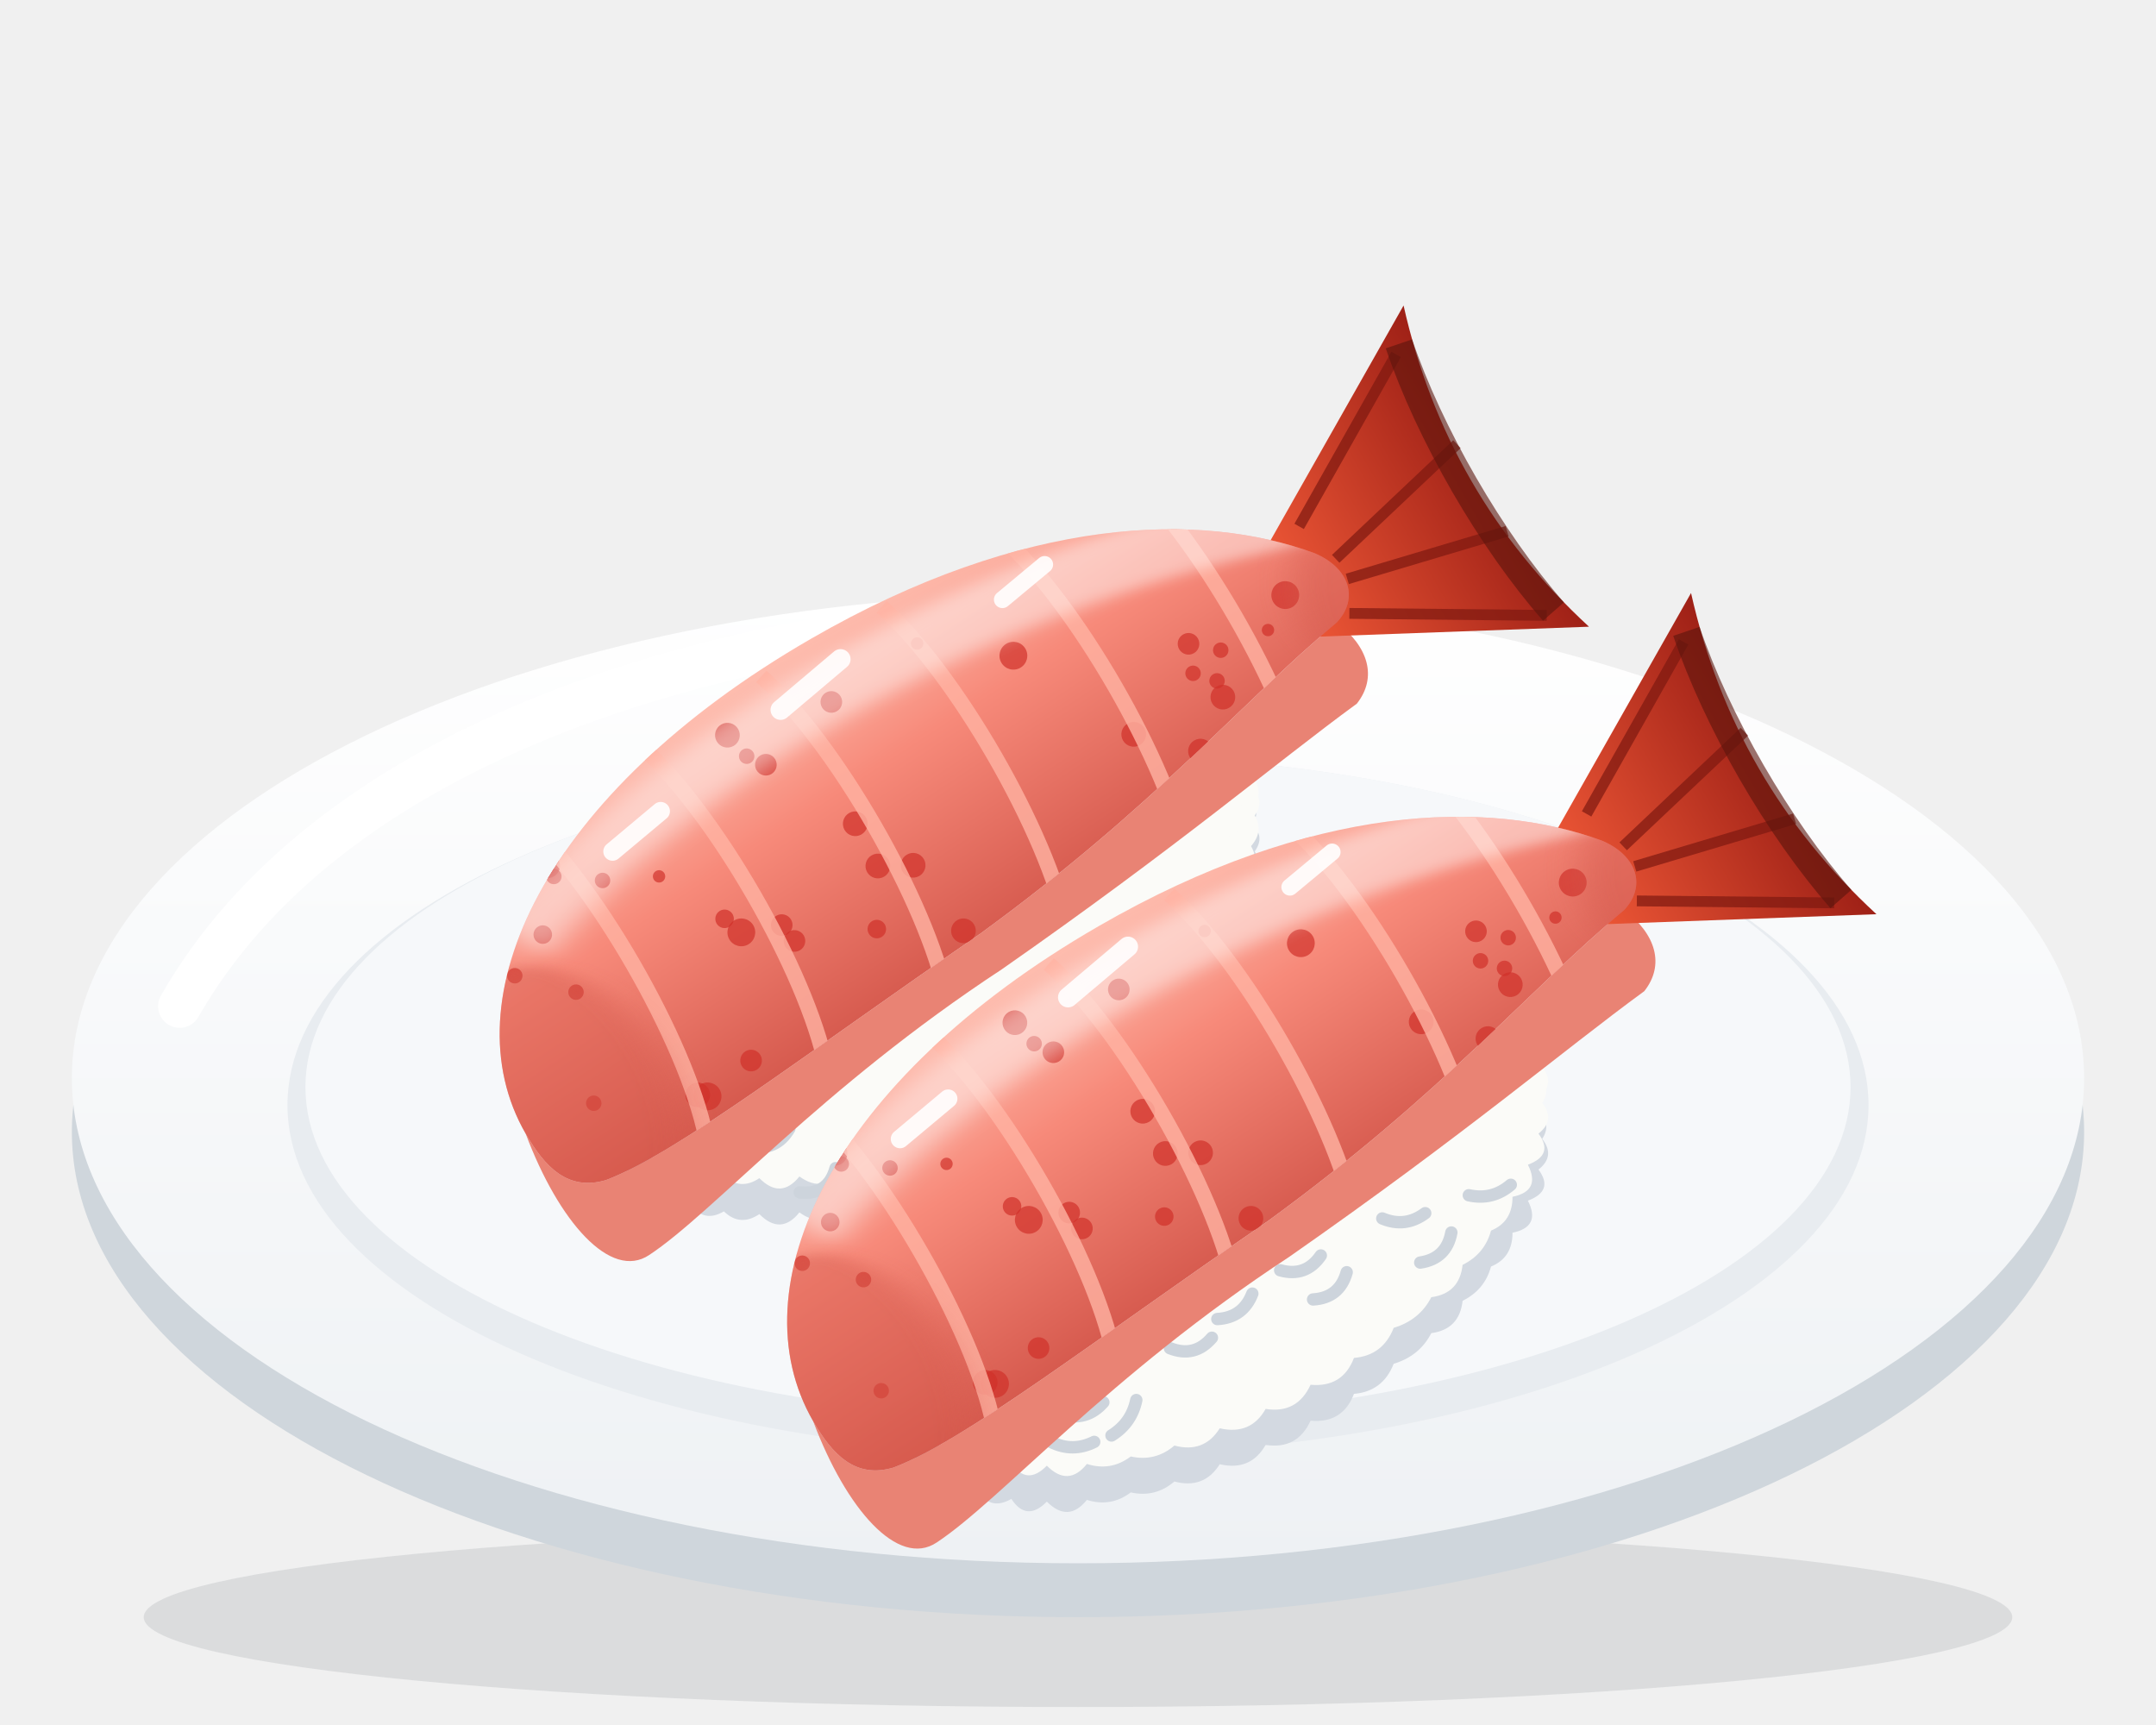
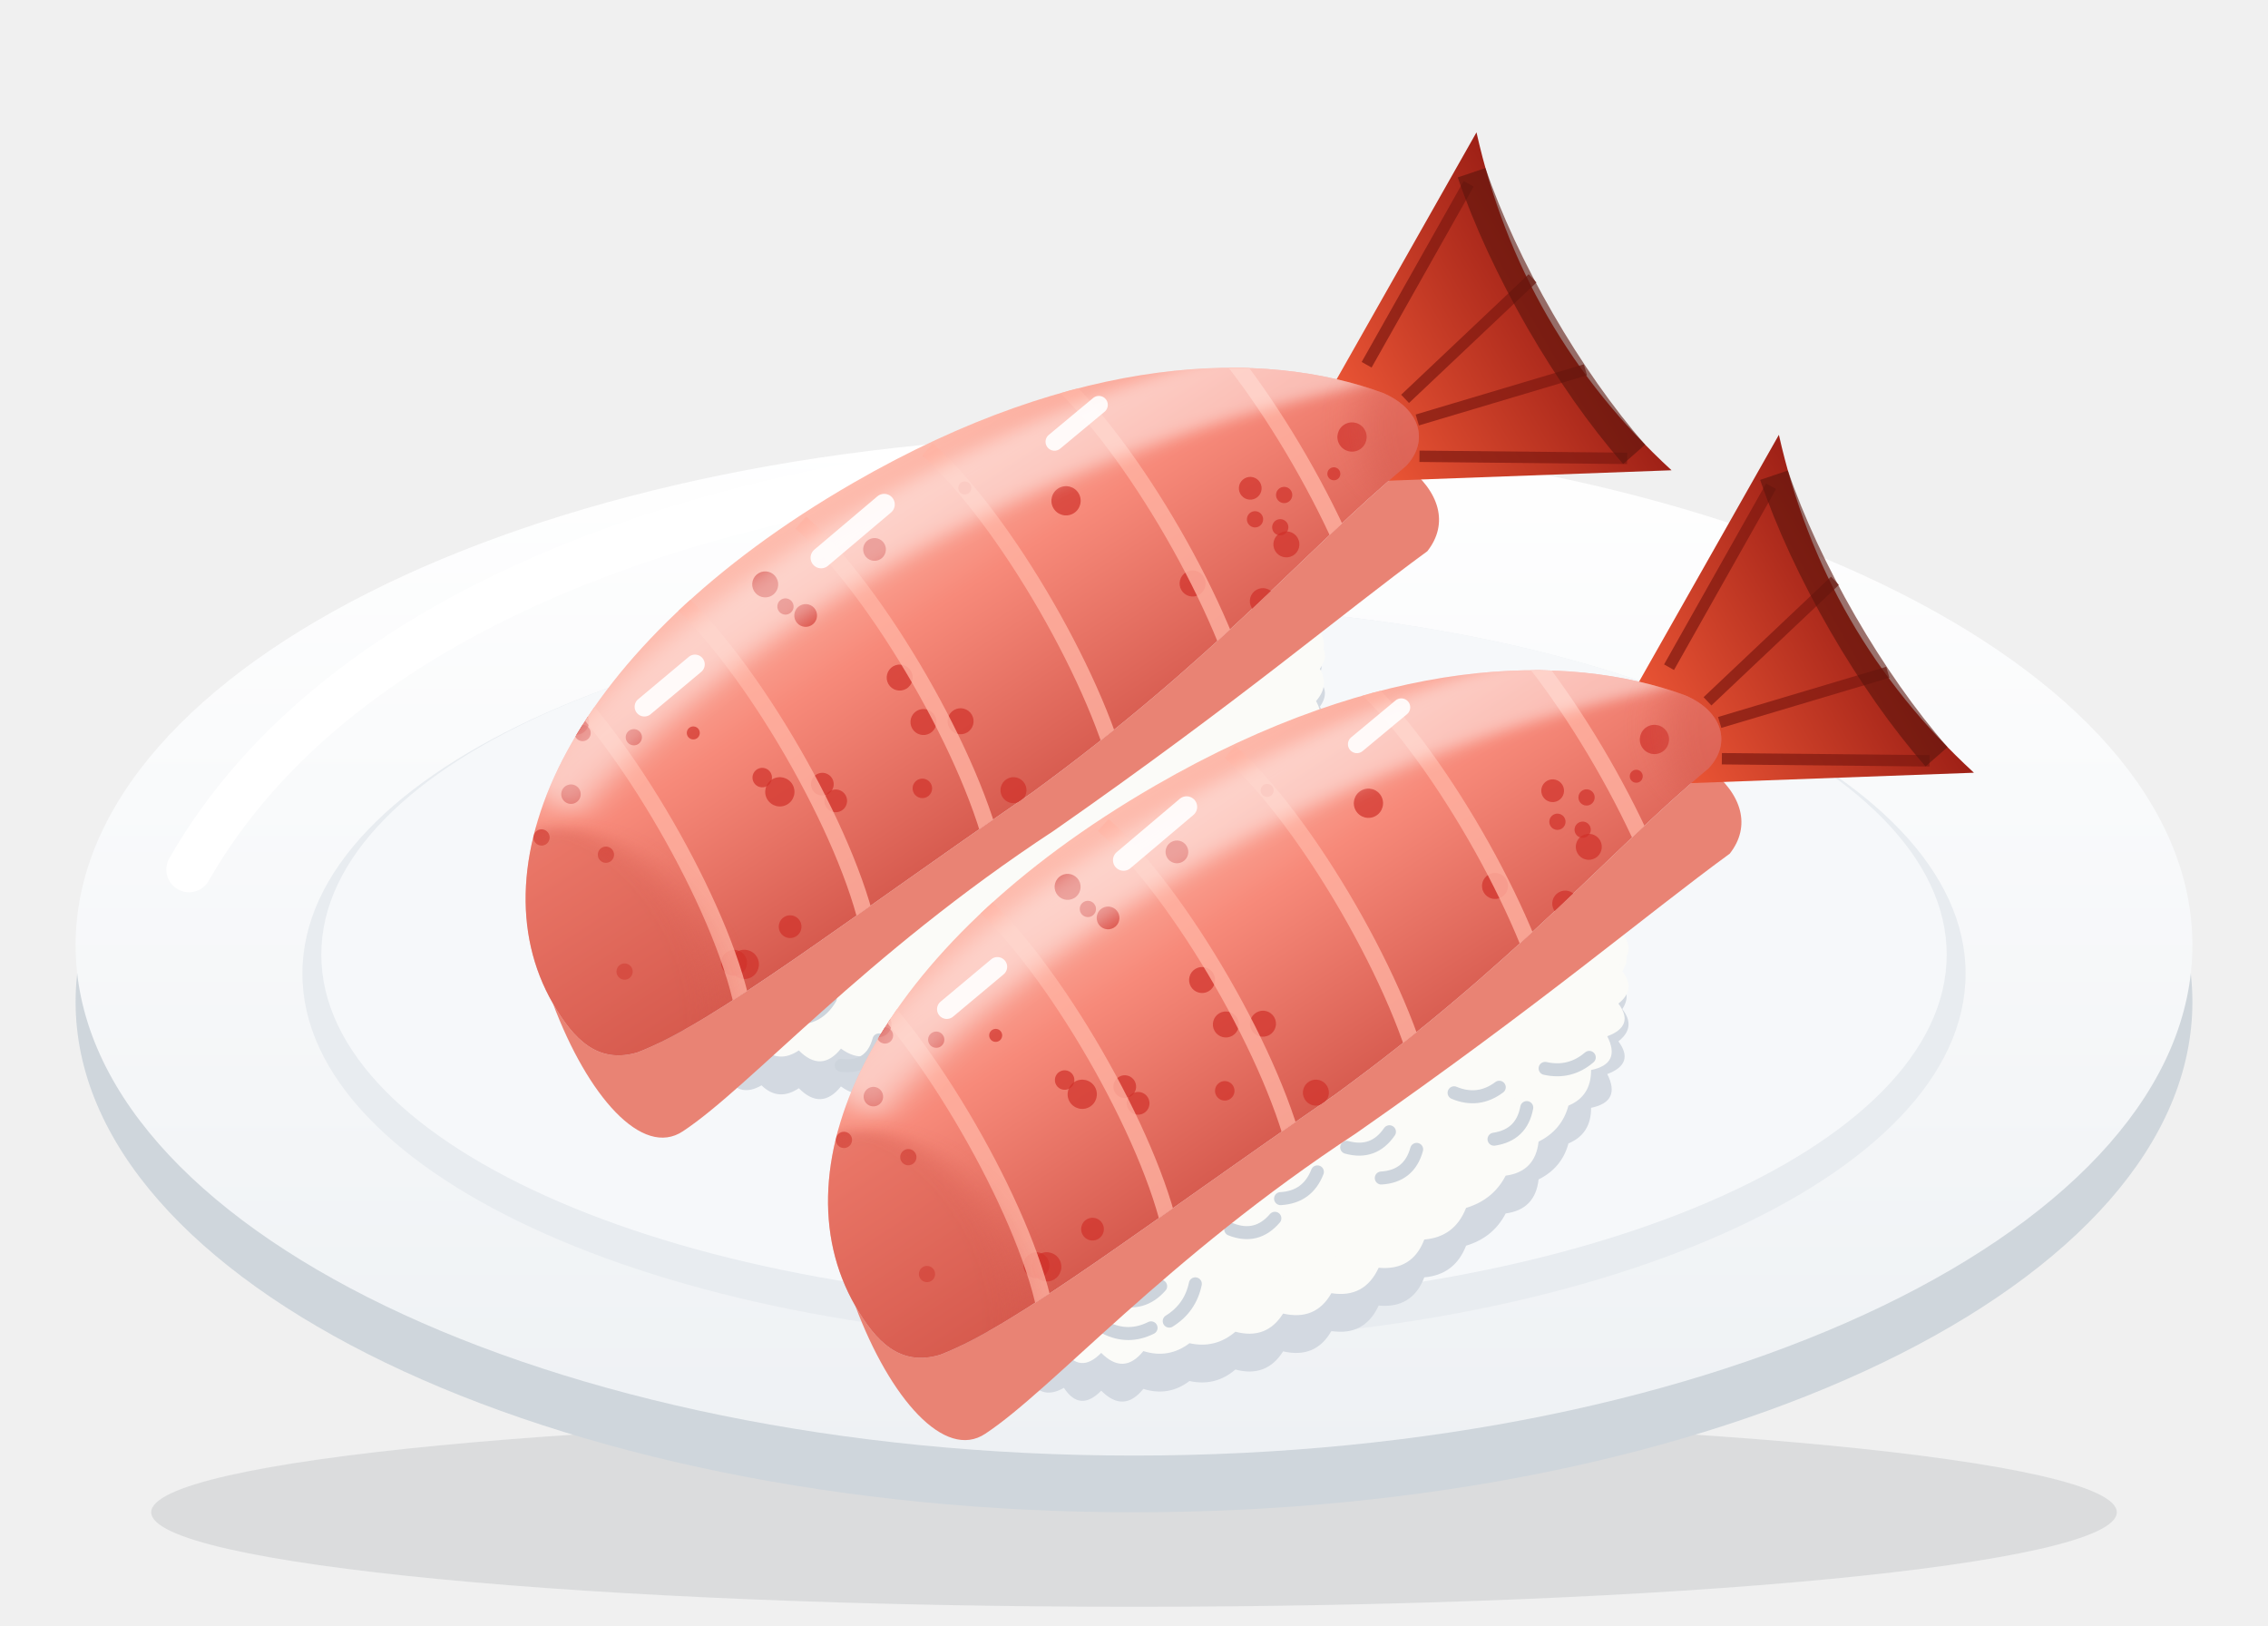
- <svg xmlns="http://www.w3.org/2000/svg" viewBox="0 0 120 96">
+ <svg xmlns="http://www.w3.org/2000/svg" viewBox="0 10 120 86">
  <defs>
    <filter id="soft" x="-20%" y="-50%" width="140%" height="200%">
      <feGaussianBlur stdDeviation="0.8" />
    </filter>
    <linearGradient id="plate" x1="0" y1="0" x2="0" y2="1">
      <stop offset="0" stop-color="#ffffff" />
      <stop offset="1" stop-color="#eef1f4" />
    </linearGradient>
    <linearGradient id="t" x1="0" y1="0" x2="0.15" y2="1">
      <stop offset="0" stop-color="#ffc6b8" />
      <stop offset="0.45" stop-color="#f78a7a" />
      <stop offset="1" stop-color="#d65a4e" />
    </linearGradient>
    <linearGradient id="shell" x1="0" y1="0" x2="1" y2="0">
      <stop offset="0" stop-color="#ff8a55" />
      <stop offset="1" stop-color="#e2402a" />
    </linearGradient>
    <linearGradient id="tail" x1="0" y1="0" x2="1" y2="0">
      <stop offset="0" stop-color="#f25a38" />
      <stop offset="1" stop-color="#9e2016" />
    </linearGradient>
  </defs>
  <ellipse cx="60" cy="90" rx="52" ry="5" fill="#1c2b36" opacity="0.10" />
  <ellipse cx="60" cy="63" rx="56" ry="27" fill="#cfd6dc" />
  <ellipse cx="60" cy="60" rx="56" ry="27" fill="url(#plate)" />
  <ellipse cx="60" cy="61.5" rx="44" ry="19.5" fill="#e8ecf0" />
  <ellipse cx="60" cy="60.5" rx="43" ry="18.5" fill="#f6f8fa" />
  <path d="M10 56 C18 42 38 35 60 34" fill="none" stroke="#fff" stroke-width="2.4" stroke-linecap="round" />
  <g transform="translate(52 54.5) rotate(-30) scale(0.86)">
    <path d="M23 0 Q24.1 1 22.8 1.6 Q23.2 2.7 22.1 3.2 Q22.1 4.4 20.9 4.8 Q20.9 6.3 19.3 6.2 Q19.1 7.9 17.4 7.5 Q16.6 8.8 15.1 8.7 Q14.3 10.5 12.4 9.7 Q11.2 10.6 9.6 10.5 Q8.2 11.5 6.5 11 Q5 12.4 3.3 11.4 Q1.7 12.5 0 11.5 Q-1.7 12.7 -3.3 11.4 Q-5 12.5 -6.5 11 Q-8.3 12 -9.6 10.5 Q-11.2 10.6 -12.4 9.7 Q-14.3 10.5 -15.1 8.7 Q-16.9 9.4 -17.4 7.5 Q-18.9 7.6 -19.3 6.2 Q-20.8 6.2 -20.9 4.8 Q-22.4 4.6 -22.1 3.2 Q-23.6 2.9 -22.8 1.6 Q-23.8 0.9 -23 0 Q-23.9 -1 -22.8 -1.6 Q-23.8 -3 -22.1 -3.2 Q-22.6 -4.8 -20.9 -4.8 Q-21 -6.4 -19.3 -6.2 Q-18.7 -7.3 -17.4 -7.5 Q-16.6 -8.8 -15.1 -8.7 Q-14.1 -10.1 -12.4 -9.7 Q-11.2 -10.9 -9.6 -10.5 Q-8.3 -11.9 -6.5 -11 Q-5 -12.3 -3.3 -11.4 Q-1.7 -12 -0 -11.5 Q1.7 -12.5 3.3 -11.4 Q5 -11.9 6.5 -11 Q8.2 -11.4 9.6 -10.5 Q11.2 -10.6 12.4 -9.7 Q14.1 -10 15.1 -8.7 Q16.6 -8.9 17.4 -7.5 Q19.1 -7.9 19.3 -6.2 Q21.1 -6.5 20.9 -4.8 Q22.1 -4.4 22.1 -3.2 Q23.1 -2.7 22.8 -1.6 Q24.3 -1 23 0 Z" fill="#d3d9e1" />
  </g>
  <g transform="translate(52 52.5) rotate(-30) scale(0.86)">
    <path d="M23 0 Q24.1 1 22.8 1.6 Q23.2 2.7 22.1 3.2 Q22.1 4.4 20.9 4.8 Q20.9 6.3 19.3 6.2 Q19.1 7.9 17.4 7.5 Q16.6 8.8 15.1 8.7 Q14.3 10.5 12.4 9.7 Q11.2 10.6 9.6 10.5 Q8.2 11.5 6.5 11 Q5 12.4 3.3 11.4 Q1.7 12.5 0 11.5 Q-1.7 12.7 -3.3 11.4 Q-5 12.5 -6.5 11 Q-8.3 12 -9.6 10.5 Q-11.2 10.6 -12.4 9.7 Q-14.3 10.5 -15.1 8.7 Q-16.9 9.4 -17.4 7.5 Q-18.9 7.6 -19.3 6.2 Q-20.8 6.2 -20.9 4.8 Q-22.4 4.6 -22.1 3.2 Q-23.6 2.9 -22.8 1.6 Q-23.8 0.9 -23 0 Q-23.9 -1 -22.8 -1.6 Q-23.8 -3 -22.1 -3.2 Q-22.6 -4.8 -20.9 -4.8 Q-21 -6.4 -19.3 -6.2 Q-18.7 -7.3 -17.4 -7.5 Q-16.6 -8.8 -15.1 -8.7 Q-14.1 -10.1 -12.4 -9.7 Q-11.2 -10.9 -9.6 -10.5 Q-8.3 -11.9 -6.5 -11 Q-5 -12.3 -3.3 -11.4 Q-1.7 -12 -0 -11.5 Q1.7 -12.5 3.3 -11.4 Q5 -11.9 6.5 -11 Q8.2 -11.4 9.6 -10.5 Q11.2 -10.6 12.4 -9.7 Q14.1 -10 15.1 -8.7 Q16.6 -8.9 17.4 -7.5 Q19.1 -7.9 19.3 -6.2 Q21.1 -6.5 20.9 -4.8 Q22.1 -4.4 22.1 -3.2 Q23.1 -2.7 22.8 -1.6 Q24.3 -1 23 0 Z" fill="#fbfbf8" />
  </g>
  <g transform="translate(52 50.5) rotate(-30) scale(0.86)">
    <path d="M23 0 Q24.1 1 22.8 1.6 Q23.2 2.7 22.1 3.2 Q22.1 4.4 20.9 4.8 Q20.9 6.3 19.3 6.2 Q19.1 7.9 17.4 7.5 Q16.6 8.8 15.1 8.7 Q14.3 10.5 12.4 9.7 Q11.2 10.6 9.6 10.5 Q8.2 11.5 6.5 11 Q5 12.4 3.3 11.4 Q1.7 12.5 0 11.5 Q-1.7 12.7 -3.3 11.4 Q-5 12.5 -6.5 11 Q-8.3 12 -9.6 10.5 Q-11.2 10.6 -12.4 9.7 Q-14.3 10.5 -15.1 8.7 Q-16.9 9.4 -17.4 7.5 Q-18.9 7.6 -19.3 6.2 Q-20.8 6.2 -20.9 4.8 Q-22.4 4.6 -22.1 3.2 Q-23.6 2.9 -22.8 1.6 Q-23.8 0.9 -23 0 Q-23.9 -1 -22.8 -1.6 Q-23.8 -3 -22.1 -3.2 Q-22.6 -4.8 -20.9 -4.8 Q-21 -6.4 -19.3 -6.2 Q-18.7 -7.3 -17.4 -7.5 Q-16.6 -8.8 -15.1 -8.7 Q-14.1 -10.1 -12.4 -9.7 Q-11.2 -10.9 -9.6 -10.5 Q-8.3 -11.9 -6.5 -11 Q-5 -12.3 -3.3 -11.4 Q-1.7 -12 -0 -11.5 Q1.7 -12.5 3.3 -11.4 Q5 -11.9 6.5 -11 Q8.2 -11.4 9.6 -10.5 Q11.2 -10.6 12.4 -9.7 Q14.1 -10 15.1 -8.7 Q16.6 -8.9 17.4 -7.5 Q19.1 -7.9 19.3 -6.2 Q21.1 -6.5 20.9 -4.8 Q22.1 -4.4 22.1 -3.2 Q23.1 -2.7 22.8 -1.6 Q24.3 -1 23 0 Z" fill="#fbfbf8" />
  </g>
  <g transform="translate(52 48.5) rotate(-30) scale(0.86)">
    <path d="M23 0 Q24.1 1 22.8 1.6 Q23.2 2.7 22.1 3.2 Q22.1 4.4 20.9 4.8 Q20.9 6.3 19.3 6.2 Q19.1 7.9 17.4 7.5 Q16.6 8.8 15.1 8.7 Q14.3 10.5 12.4 9.7 Q11.2 10.6 9.6 10.5 Q8.2 11.5 6.5 11 Q5 12.4 3.3 11.4 Q1.7 12.5 0 11.5 Q-1.7 12.7 -3.3 11.4 Q-5 12.5 -6.5 11 Q-8.3 12 -9.6 10.5 Q-11.2 10.6 -12.4 9.7 Q-14.3 10.5 -15.1 8.7 Q-16.9 9.4 -17.4 7.5 Q-18.9 7.6 -19.3 6.2 Q-20.8 6.2 -20.9 4.8 Q-22.4 4.6 -22.1 3.2 Q-23.6 2.9 -22.8 1.6 Q-23.8 0.9 -23 0 Q-23.9 -1 -22.8 -1.6 Q-23.8 -3 -22.1 -3.2 Q-22.6 -4.8 -20.9 -4.8 Q-21 -6.4 -19.3 -6.2 Q-18.7 -7.3 -17.4 -7.5 Q-16.6 -8.8 -15.1 -8.7 Q-14.1 -10.1 -12.4 -9.7 Q-11.2 -10.9 -9.6 -10.5 Q-8.3 -11.9 -6.5 -11 Q-5 -12.3 -3.3 -11.4 Q-1.7 -12 -0 -11.5 Q1.7 -12.5 3.3 -11.4 Q5 -11.9 6.5 -11 Q8.2 -11.4 9.6 -10.5 Q11.2 -10.6 12.4 -9.7 Q14.1 -10 15.1 -8.7 Q16.6 -8.9 17.4 -7.5 Q19.1 -7.9 19.3 -6.2 Q21.1 -6.5 20.9 -4.8 Q22.1 -4.4 22.1 -3.2 Q23.1 -2.7 22.8 -1.6 Q24.3 -1 23 0 Z" fill="#fbfbf8" />
  </g>
  <g transform="translate(52 52.5) rotate(-30) scale(0.86)">
    <path d="M5.6 5.7 q1.4 0.8 2.8 0" transform="rotate(9 5.6 5.7)" fill="none" stroke="#cdd4dc" stroke-width="0.8" stroke-linecap="round" />
    <path d="M13.6 9.7 q1.4 0.7 2.8 0" transform="rotate(-16 13.6 9.7)" fill="none" stroke="#cdd4dc" stroke-width="0.8" stroke-linecap="round" />
    <path d="M-16.9 5.4 q1.4 1 2.8 0" transform="rotate(6 -16.9 5.4)" fill="none" stroke="#cdd4dc" stroke-width="0.8" stroke-linecap="round" />
    <path d="M-6.9 9.4 q1.4 0.7 2.8 0" transform="rotate(-14 -6.9 9.4)" fill="none" stroke="#cdd4dc" stroke-width="0.8" stroke-linecap="round" />
    <path d="M-15.6 9.6 q1.4 1.2 2.8 0" transform="rotate(-4 -15.6 9.6)" fill="none" stroke="#cdd4dc" stroke-width="0.8" stroke-linecap="round" />
    <path d="M-0.9 9.9 q1.4 0.9 2.8 0" transform="rotate(24 -0.9 9.9)" fill="none" stroke="#cdd4dc" stroke-width="0.8" stroke-linecap="round" />
    <path d="M-4.8 7.4 q1.4 1.2 2.8 0" transform="rotate(26 -4.8 7.4)" fill="none" stroke="#cdd4dc" stroke-width="0.8" stroke-linecap="round" />
    <path d="M2.4 5.7 q1.4 1.1 2.8 0" transform="rotate(11 2.4 5.7)" fill="none" stroke="#cdd4dc" stroke-width="0.8" stroke-linecap="round" />
    <path d="M-1.9 6.1 q1.4 1 2.8 0" transform="rotate(11 -1.9 6.1)" fill="none" stroke="#cdd4dc" stroke-width="0.8" stroke-linecap="round" />
    <path d="M5 6.9 q1.4 1 2.8 0" transform="rotate(-21 5 6.9)" fill="none" stroke="#cdd4dc" stroke-width="0.8" stroke-linecap="round" />
  </g>
  <g transform="translate(52 44) rotate(-30) scale(0.86)">
    <path d="M-34 6 C-34 8.5 -33.5 10.6 -31 11.2 C-26 12 -16 10.6 -2 9.5 C12 8 20 5 28 3.6 C29 6 28.5 8 26.5 8.8 C20 9.5 12 11 -2 12.2 C-16 13 -26 16.5 -31 16.8 C-34 17 -35 12 -34 6 Z" fill="#e98374" />
  </g>
  <g transform="translate(52 44) rotate(-30) scale(0.86)">
    <path d="M25 -2 L42 -12 C39.5 -4 39.5 4 42 12 L25 3 Z" fill="url(#tail)" />
    <path d="M29 -3 L40 -9.5 M30 0 L40.5 -2.5 M30 1.5 L40.5 4 M29 3.5 L40 10" stroke="#7d1810" stroke-width="0.7" opacity="0.7" />
    <path d="M40.5 -10 C39.3 -4 39.3 4 40.5 10" fill="none" stroke="#5a140c" stroke-width="1.8" opacity="0.6" />
    <clipPath id="c0">
      <path d="M-34 6 C-34 -4 -22 -12.5 -2 -12.5 C14 -12.5 24 -7 29 -1 C30.5 1 30 3 28 3.6 C20 5 12 8 -2 9.5 C-16 10.6 -26 12 -31 11.2 C-33.5 10.6 -34 8.5 -34 6 Z" />
    </clipPath>
    <path d="M-34 6 C-34 -4 -22 -12.5 -2 -12.5 C14 -12.5 24 -7 29 -1 C30.5 1 30 3 28 3.6 C20 5 12 8 -2 9.5 C-16 10.6 -26 12 -31 11.2 C-33.5 10.6 -34 8.5 -34 6 Z" fill="url(#t)" />
    <g clip-path="url(#c0)">
      <circle cx="25.1" cy="-6.3" r="0.8" fill="#d0302a" opacity="0.7" />
      <circle cx="26" cy="0.4" r="0.9" fill="#d0302a" opacity="0.7" />
      <circle cx="20" cy="-11.2" r="0.6" fill="#d0302a" opacity="0.7" />
      <circle cx="-15.9" cy="0.4" r="0.6" fill="#d0302a" opacity="0.7" />
      <circle cx="23.9" cy="1.8" r="0.4" fill="#d0302a" opacity="0.7" />
      <circle cx="-5.5" cy="-0.7" r="0.8" fill="#d0302a" opacity="0.7" />
      <circle cx="-26.6" cy="-4.6" r="0.6" fill="#d0302a" opacity="0.7" />
      <circle cx="-26.6" cy="-0.3" r="0.5" fill="#d0302a" opacity="0.7" />
      <circle cx="18.3" cy="1.8" r="0.5" fill="#d0302a" opacity="0.7" />
      <circle cx="-24.1" cy="-11.5" r="0.4" fill="#d0302a" opacity="0.7" />
      <circle cx="-29.5" cy="-3.2" r="0.5" fill="#d0302a" opacity="0.7" />
      <circle cx="-5.6" cy="2.4" r="0.8" fill="#d0302a" opacity="0.7" />
      <circle cx="19" cy="-0" r="0.7" fill="#d0302a" opacity="0.7" />
      <circle cx="-9.4" cy="-8" r="0.5" fill="#d0302a" opacity="0.7" />
      <circle cx="-3.6" cy="3.5" r="0.8" fill="#d0302a" opacity="0.7" />
      <circle cx="-8.6" cy="-6.9" r="0.7" fill="#d0302a" opacity="0.7" />
      <circle cx="-2.9" cy="-8.3" r="0.7" fill="#d0302a" opacity="0.7" />
      <circle cx="20.6" cy="1.4" r="0.5" fill="#d0302a" opacity="0.7" />
      <circle cx="13" cy="3.3" r="0.8" fill="#d0302a" opacity="0.7" />
      <circle cx="-12.7" cy="3.9" r="0.7" fill="#d0302a" opacity="0.7" />
      <circle cx="-22.6" cy="9.8" r="0.9" fill="#d0302a" opacity="0.7" />
      <circle cx="19.2" cy="4.1" r="0.8" fill="#d0302a" opacity="0.7" />
      <circle cx="3.8" cy="-8.8" r="0.4" fill="#d0302a" opacity="0.7" />
      <circle cx="-23.1" cy="9.4" r="0.8" fill="#d0302a" opacity="0.7" />
      <circle cx="-7.7" cy="5.9" r="0.6" fill="#d0302a" opacity="0.7" />
      <circle cx="-2.9" cy="8.8" r="0.8" fill="#d0302a" opacity="0.7" />
      <circle cx="-24.1" cy="-8.3" r="0.8" fill="#d0302a" opacity="0.7" />
      <circle cx="8.8" cy="-5" r="0.9" fill="#d0302a" opacity="0.7" />
      <circle cx="22.8" cy="-9.9" r="0.7" fill="#d0302a" opacity="0.7" />
      <circle cx="-18.2" cy="-4.1" r="0.4" fill="#d0302a" opacity="0.7" />
      <circle cx="-12.9" cy="2.6" r="0.7" fill="#d0302a" opacity="0.7" />
      <circle cx="16.2" cy="6.4" r="0.8" fill="#d0302a" opacity="0.7" />
      <circle cx="-19" cy="9.2" r="0.7" fill="#d0302a" opacity="0.7" />
      <circle cx="-21.5" cy="-5.7" r="0.5" fill="#d0302a" opacity="0.7" />
      <circle cx="-29.5" cy="-12" r="0.5" fill="#d0302a" opacity="0.7" />
      <circle cx="19.4" cy="3" r="0.5" fill="#d0302a" opacity="0.7" />
      <circle cx="-9.8" cy="-9.8" r="0.8" fill="#d0302a" opacity="0.7" />
      <circle cx="-24.1" cy="-7.5" r="0.5" fill="#d0302a" opacity="0.7" />
      <circle cx="-29.2" cy="6.5" r="0.5" fill="#d0302a" opacity="0.7" />
      <circle cx="-15.4" cy="1.7" r="0.9" fill="#d0302a" opacity="0.7" />
      <path d="M-24 -12 C-22 -6 -22 6 -24 12" fill="none" stroke="#ffb3a3" stroke-width="1" opacity="0.8" />
      <path d="M-15 -12 C-13 -6 -13 6 -15 12" fill="none" stroke="#ffb3a3" stroke-width="1" opacity="0.8" />
      <path d="M-6 -12 C-4 -6 -4 6 -6 12" fill="none" stroke="#ffb3a3" stroke-width="1" opacity="0.8" />
      <path d="M3 -12 C5 -6 5 6 3 12" fill="none" stroke="#ffb3a3" stroke-width="1" opacity="0.8" />
      <path d="M12 -12 C14 -6 14 6 12 12" fill="none" stroke="#ffb3a3" stroke-width="1" opacity="0.8" />
      <path d="M21 -12 C23 -6 23 6 21 12" fill="none" stroke="#ffb3a3" stroke-width="1" opacity="0.8" />
      <path d="M-28 -5 C-14 -10.5 10 -10.5 30 -3.5" fill="none" stroke="#ffffff" stroke-width="4" opacity="0.45" filter="url(#soft)" />
      <path d="M-20 -7 l4 -0.7" stroke="#fff" stroke-width="1.2" stroke-linecap="round" opacity="0.9" />
      <path d="M-6 -9.5 l5 -0.9" stroke="#fff" stroke-width="1.3" stroke-linecap="round" opacity="0.9" />
      <path d="M10 -8.5 l3.5 -0.6" stroke="#fff" stroke-width="1.1" stroke-linecap="round" opacity="0.9" />
      <ellipse cx="-31" cy="6" rx="7" ry="10" fill="#d65a4e" opacity="0.45" filter="url(#soft)" />
      <ellipse cx="32" cy="3" rx="6" ry="6" fill="#d65a4e" opacity="0.45" filter="url(#soft)" />
    </g>
  </g>
  <g transform="translate(68 70.5) rotate(-30) scale(0.86)">
    <path d="M23 0 Q23.5 0.9 22.8 1.6 Q23.1 2.7 22.1 3.2 Q22.3 4.6 20.9 4.8 Q21.1 6.5 19.3 6.2 Q19.2 8.1 17.4 7.5 Q16.6 8.9 15.1 8.7 Q14 9.8 12.4 9.7 Q11.3 11.2 9.6 10.5 Q8.2 11.4 6.5 11 Q5 12.2 3.3 11.4 Q1.7 12.7 0 11.5 Q-1.7 12.7 -3.3 11.4 Q-5 12.4 -6.5 11 Q-8.2 11.9 -9.6 10.5 Q-11.2 10.8 -12.4 9.7 Q-14 9.9 -15.1 8.7 Q-16.9 9.4 -17.4 7.5 Q-19.2 8 -19.3 6.2 Q-20.8 6.2 -20.9 4.8 Q-22 4.4 -22.1 3.2 Q-23.4 2.9 -22.8 1.6 Q-23.8 0.9 -23 0 Q-23.6 -0.9 -22.8 -1.6 Q-23.4 -2.8 -22.1 -3.2 Q-22.5 -4.7 -20.9 -4.8 Q-21 -6.4 -19.3 -6.2 Q-18.7 -7.4 -17.4 -7.5 Q-16.6 -8.8 -15.1 -8.7 Q-14.2 -10.4 -12.4 -9.7 Q-11.2 -10.6 -9.6 -10.5 Q-8.2 -11.8 -6.5 -11 Q-5 -12.6 -3.3 -11.4 Q-1.7 -12.9 -0 -11.5 Q1.7 -12.5 3.3 -11.4 Q5 -12.2 6.5 -11 Q8.2 -11.9 9.6 -10.5 Q11.2 -10.9 12.4 -9.7 Q14.1 -10 15.1 -8.7 Q16.8 -9.3 17.4 -7.5 Q19 -7.7 19.3 -6.2 Q21 -6.4 20.9 -4.8 Q21.9 -4.3 22.1 -3.2 Q23.5 -2.9 22.8 -1.6 Q23.5 -0.9 23 0 Z" fill="#d3d9e1" />
  </g>
  <g transform="translate(68 68.5) rotate(-30) scale(0.86)">
    <path d="M23 0 Q23.5 0.9 22.8 1.6 Q23.1 2.7 22.1 3.2 Q22.3 4.6 20.9 4.8 Q21.1 6.5 19.3 6.2 Q19.2 8.1 17.4 7.5 Q16.6 8.9 15.1 8.7 Q14 9.8 12.4 9.7 Q11.3 11.2 9.6 10.5 Q8.2 11.4 6.5 11 Q5 12.2 3.3 11.4 Q1.7 12.7 0 11.5 Q-1.7 12.7 -3.3 11.4 Q-5 12.4 -6.5 11 Q-8.2 11.9 -9.6 10.5 Q-11.2 10.8 -12.4 9.7 Q-14 9.9 -15.1 8.7 Q-16.9 9.4 -17.4 7.5 Q-19.2 8 -19.3 6.2 Q-20.8 6.2 -20.9 4.8 Q-22 4.4 -22.1 3.2 Q-23.4 2.9 -22.8 1.6 Q-23.8 0.9 -23 0 Q-23.6 -0.9 -22.8 -1.6 Q-23.4 -2.8 -22.1 -3.2 Q-22.5 -4.7 -20.9 -4.8 Q-21 -6.4 -19.3 -6.2 Q-18.7 -7.4 -17.4 -7.5 Q-16.6 -8.8 -15.1 -8.7 Q-14.2 -10.4 -12.4 -9.7 Q-11.2 -10.6 -9.6 -10.5 Q-8.2 -11.8 -6.5 -11 Q-5 -12.6 -3.3 -11.4 Q-1.7 -12.9 -0 -11.5 Q1.7 -12.5 3.3 -11.4 Q5 -12.2 6.5 -11 Q8.2 -11.9 9.6 -10.5 Q11.2 -10.9 12.4 -9.7 Q14.1 -10 15.1 -8.7 Q16.8 -9.3 17.4 -7.5 Q19 -7.7 19.3 -6.2 Q21 -6.4 20.9 -4.8 Q21.9 -4.3 22.1 -3.2 Q23.5 -2.9 22.8 -1.6 Q23.5 -0.9 23 0 Z" fill="#fbfbf8" />
  </g>
  <g transform="translate(68 66.5) rotate(-30) scale(0.86)">
    <path d="M23 0 Q23.5 0.9 22.8 1.6 Q23.1 2.7 22.1 3.2 Q22.3 4.6 20.9 4.8 Q21.1 6.5 19.3 6.2 Q19.2 8.1 17.4 7.5 Q16.6 8.9 15.1 8.7 Q14 9.8 12.4 9.7 Q11.3 11.2 9.6 10.5 Q8.2 11.4 6.5 11 Q5 12.2 3.3 11.4 Q1.7 12.7 0 11.5 Q-1.7 12.7 -3.3 11.4 Q-5 12.4 -6.5 11 Q-8.2 11.9 -9.6 10.5 Q-11.2 10.8 -12.4 9.7 Q-14 9.9 -15.1 8.7 Q-16.9 9.4 -17.4 7.5 Q-19.2 8 -19.3 6.2 Q-20.8 6.2 -20.9 4.8 Q-22 4.4 -22.1 3.2 Q-23.4 2.9 -22.8 1.6 Q-23.8 0.9 -23 0 Q-23.6 -0.9 -22.8 -1.6 Q-23.4 -2.8 -22.1 -3.2 Q-22.5 -4.7 -20.9 -4.8 Q-21 -6.4 -19.3 -6.2 Q-18.7 -7.4 -17.4 -7.5 Q-16.6 -8.8 -15.1 -8.7 Q-14.2 -10.4 -12.4 -9.7 Q-11.2 -10.6 -9.6 -10.5 Q-8.2 -11.8 -6.5 -11 Q-5 -12.6 -3.3 -11.4 Q-1.7 -12.9 -0 -11.5 Q1.7 -12.5 3.3 -11.4 Q5 -12.2 6.5 -11 Q8.2 -11.9 9.6 -10.5 Q11.2 -10.9 12.4 -9.7 Q14.1 -10 15.1 -8.7 Q16.8 -9.3 17.4 -7.5 Q19 -7.7 19.3 -6.2 Q21 -6.4 20.9 -4.8 Q21.9 -4.3 22.1 -3.2 Q23.5 -2.9 22.8 -1.6 Q23.5 -0.9 23 0 Z" fill="#fbfbf8" />
  </g>
  <g transform="translate(68 64.5) rotate(-30) scale(0.86)">
    <path d="M23 0 Q23.5 0.9 22.8 1.6 Q23.1 2.7 22.1 3.2 Q22.3 4.6 20.9 4.8 Q21.1 6.5 19.3 6.2 Q19.2 8.1 17.4 7.5 Q16.6 8.9 15.1 8.7 Q14 9.8 12.4 9.7 Q11.3 11.2 9.6 10.5 Q8.2 11.4 6.5 11 Q5 12.2 3.3 11.4 Q1.7 12.7 0 11.5 Q-1.7 12.7 -3.3 11.4 Q-5 12.4 -6.5 11 Q-8.2 11.9 -9.6 10.5 Q-11.2 10.8 -12.4 9.7 Q-14 9.9 -15.1 8.7 Q-16.9 9.4 -17.4 7.5 Q-19.2 8 -19.3 6.2 Q-20.8 6.2 -20.9 4.8 Q-22 4.4 -22.1 3.2 Q-23.4 2.9 -22.8 1.6 Q-23.8 0.9 -23 0 Q-23.6 -0.9 -22.8 -1.6 Q-23.4 -2.8 -22.1 -3.2 Q-22.5 -4.7 -20.9 -4.8 Q-21 -6.4 -19.3 -6.2 Q-18.7 -7.4 -17.4 -7.5 Q-16.6 -8.8 -15.1 -8.7 Q-14.2 -10.4 -12.4 -9.7 Q-11.2 -10.6 -9.6 -10.5 Q-8.2 -11.8 -6.5 -11 Q-5 -12.6 -3.3 -11.4 Q-1.7 -12.9 -0 -11.5 Q1.7 -12.5 3.3 -11.4 Q5 -12.2 6.5 -11 Q8.2 -11.9 9.6 -10.5 Q11.2 -10.9 12.4 -9.7 Q14.1 -10 15.1 -8.7 Q16.8 -9.3 17.4 -7.5 Q19 -7.7 19.3 -6.2 Q21 -6.4 20.9 -4.8 Q21.9 -4.3 22.1 -3.2 Q23.5 -2.9 22.8 -1.6 Q23.5 -0.9 23 0 Z" fill="#fbfbf8" />
  </g>
  <g transform="translate(68 68.5) rotate(-30) scale(0.86)">
    <path d="M-14.9 5.1 q1.4 0.9 2.8 0" transform="rotate(14 -14.9 5.1)" fill="none" stroke="#cdd4dc" stroke-width="0.8" stroke-linecap="round" />
    <path d="M15 6 q1.4 0.7 2.8 0" transform="rotate(16 15 6)" fill="none" stroke="#cdd4dc" stroke-width="0.8" stroke-linecap="round" />
    <path d="M-12.8 7.9 q1.4 0.6 2.8 0" transform="rotate(-25 -12.8 7.9)" fill="none" stroke="#cdd4dc" stroke-width="0.8" stroke-linecap="round" />
    <path d="M10.1 8.2 q1.4 1 2.8 0" transform="rotate(-14 10.1 8.2)" fill="none" stroke="#cdd4dc" stroke-width="0.8" stroke-linecap="round" />
    <path d="M-16.4 6.3 q1.4 0.7 2.8 0" transform="rotate(30 -16.4 6.3)" fill="none" stroke="#cdd4dc" stroke-width="0.8" stroke-linecap="round" />
    <path d="M-3.1 4.8 q1.4 0.9 2.8 0" transform="rotate(-6 -3.1 4.8)" fill="none" stroke="#cdd4dc" stroke-width="0.8" stroke-linecap="round" />
    <path d="M-6.7 4.9 q1.4 1 2.8 0" transform="rotate(16 -6.7 4.9)" fill="none" stroke="#cdd4dc" stroke-width="0.8" stroke-linecap="round" />
    <path d="M9.4 4.5 q1.4 0.8 2.8 0" transform="rotate(23 9.4 4.5)" fill="none" stroke="#cdd4dc" stroke-width="0.8" stroke-linecap="round" />
    <path d="M2 4.1 q1.4 1 2.8 0" transform="rotate(10 2 4.1)" fill="none" stroke="#cdd4dc" stroke-width="0.8" stroke-linecap="round" />
    <path d="M2.9 6.8 q1.4 1 2.8 0" transform="rotate(-9 2.9 6.8)" fill="none" stroke="#cdd4dc" stroke-width="0.8" stroke-linecap="round" />
  </g>
  <g transform="translate(68 60) rotate(-30) scale(0.86)">
    <path d="M-34 6 C-34 8.5 -33.5 10.6 -31 11.2 C-26 12 -16 10.6 -2 9.5 C12 8 20 5 28 3.6 C29 6 28.5 8 26.5 8.8 C20 9.5 12 11 -2 12.2 C-16 13 -26 16.5 -31 16.8 C-34 17 -35 12 -34 6 Z" fill="#e98374" />
  </g>
  <g transform="translate(68 60) rotate(-30) scale(0.86)">
    <path d="M25 -2 L42 -12 C39.5 -4 39.5 4 42 12 L25 3 Z" fill="url(#tail)" />
    <path d="M29 -3 L40 -9.5 M30 0 L40.5 -2.5 M30 1.5 L40.5 4 M29 3.5 L40 10" stroke="#7d1810" stroke-width="0.7" opacity="0.7" />
    <path d="M40.5 -10 C39.3 -4 39.3 4 40.5 10" fill="none" stroke="#5a140c" stroke-width="1.8" opacity="0.6" />
    <clipPath id="c1">
      <path d="M-34 6 C-34 -4 -22 -12.5 -2 -12.5 C14 -12.5 24 -7 29 -1 C30.5 1 30 3 28 3.6 C20 5 12 8 -2 9.5 C-16 10.6 -26 12 -31 11.2 C-33.5 10.6 -34 8.5 -34 6 Z" />
    </clipPath>
    <path d="M-34 6 C-34 -4 -22 -12.5 -2 -12.5 C14 -12.5 24 -7 29 -1 C30.5 1 30 3 28 3.6 C20 5 12 8 -2 9.5 C-16 10.6 -26 12 -31 11.2 C-33.5 10.6 -34 8.5 -34 6 Z" fill="url(#t)" />
    <g clip-path="url(#c1)">
      <circle cx="25.1" cy="-6.3" r="0.8" fill="#d0302a" opacity="0.7" />
      <circle cx="26" cy="0.4" r="0.9" fill="#d0302a" opacity="0.7" />
      <circle cx="20" cy="-11.2" r="0.6" fill="#d0302a" opacity="0.7" />
      <circle cx="-15.9" cy="0.4" r="0.6" fill="#d0302a" opacity="0.7" />
      <circle cx="23.9" cy="1.8" r="0.4" fill="#d0302a" opacity="0.7" />
      <circle cx="-5.5" cy="-0.7" r="0.8" fill="#d0302a" opacity="0.7" />
      <circle cx="-26.6" cy="-4.6" r="0.6" fill="#d0302a" opacity="0.7" />
      <circle cx="-26.6" cy="-0.3" r="0.5" fill="#d0302a" opacity="0.7" />
      <circle cx="18.3" cy="1.8" r="0.5" fill="#d0302a" opacity="0.7" />
      <circle cx="-24.1" cy="-11.5" r="0.4" fill="#d0302a" opacity="0.7" />
      <circle cx="-29.5" cy="-3.2" r="0.5" fill="#d0302a" opacity="0.7" />
      <circle cx="-5.6" cy="2.4" r="0.8" fill="#d0302a" opacity="0.7" />
      <circle cx="19" cy="-0" r="0.7" fill="#d0302a" opacity="0.7" />
      <circle cx="-9.4" cy="-8" r="0.5" fill="#d0302a" opacity="0.7" />
      <circle cx="-3.6" cy="3.5" r="0.8" fill="#d0302a" opacity="0.7" />
      <circle cx="-8.6" cy="-6.9" r="0.7" fill="#d0302a" opacity="0.7" />
      <circle cx="-2.9" cy="-8.3" r="0.7" fill="#d0302a" opacity="0.7" />
      <circle cx="20.6" cy="1.4" r="0.5" fill="#d0302a" opacity="0.7" />
      <circle cx="13" cy="3.3" r="0.8" fill="#d0302a" opacity="0.7" />
      <circle cx="-12.7" cy="3.9" r="0.7" fill="#d0302a" opacity="0.7" />
      <circle cx="-22.6" cy="9.8" r="0.9" fill="#d0302a" opacity="0.7" />
      <circle cx="19.2" cy="4.1" r="0.8" fill="#d0302a" opacity="0.7" />
      <circle cx="3.8" cy="-8.8" r="0.4" fill="#d0302a" opacity="0.7" />
      <circle cx="-23.1" cy="9.4" r="0.8" fill="#d0302a" opacity="0.7" />
      <circle cx="-7.7" cy="5.9" r="0.6" fill="#d0302a" opacity="0.7" />
      <circle cx="-2.9" cy="8.8" r="0.8" fill="#d0302a" opacity="0.7" />
      <circle cx="-24.1" cy="-8.3" r="0.8" fill="#d0302a" opacity="0.7" />
      <circle cx="8.8" cy="-5" r="0.9" fill="#d0302a" opacity="0.7" />
      <circle cx="22.8" cy="-9.9" r="0.7" fill="#d0302a" opacity="0.7" />
      <circle cx="-18.2" cy="-4.1" r="0.4" fill="#d0302a" opacity="0.7" />
      <circle cx="-12.9" cy="2.6" r="0.7" fill="#d0302a" opacity="0.7" />
      <circle cx="16.2" cy="6.4" r="0.8" fill="#d0302a" opacity="0.7" />
      <circle cx="-19" cy="9.2" r="0.7" fill="#d0302a" opacity="0.7" />
      <circle cx="-21.5" cy="-5.7" r="0.5" fill="#d0302a" opacity="0.7" />
      <circle cx="-29.5" cy="-12" r="0.5" fill="#d0302a" opacity="0.7" />
      <circle cx="19.4" cy="3" r="0.5" fill="#d0302a" opacity="0.7" />
      <circle cx="-9.8" cy="-9.8" r="0.8" fill="#d0302a" opacity="0.7" />
      <circle cx="-24.1" cy="-7.5" r="0.5" fill="#d0302a" opacity="0.7" />
      <circle cx="-29.2" cy="6.5" r="0.5" fill="#d0302a" opacity="0.7" />
      <circle cx="-15.4" cy="1.7" r="0.9" fill="#d0302a" opacity="0.7" />
      <path d="M-24 -12 C-22 -6 -22 6 -24 12" fill="none" stroke="#ffb3a3" stroke-width="1" opacity="0.8" />
      <path d="M-15 -12 C-13 -6 -13 6 -15 12" fill="none" stroke="#ffb3a3" stroke-width="1" opacity="0.8" />
      <path d="M-6 -12 C-4 -6 -4 6 -6 12" fill="none" stroke="#ffb3a3" stroke-width="1" opacity="0.8" />
      <path d="M3 -12 C5 -6 5 6 3 12" fill="none" stroke="#ffb3a3" stroke-width="1" opacity="0.8" />
      <path d="M12 -12 C14 -6 14 6 12 12" fill="none" stroke="#ffb3a3" stroke-width="1" opacity="0.8" />
      <path d="M21 -12 C23 -6 23 6 21 12" fill="none" stroke="#ffb3a3" stroke-width="1" opacity="0.8" />
      <path d="M-28 -5 C-14 -10.5 10 -10.5 30 -3.5" fill="none" stroke="#ffffff" stroke-width="4" opacity="0.45" filter="url(#soft)" />
      <path d="M-20 -7 l4 -0.7" stroke="#fff" stroke-width="1.2" stroke-linecap="round" opacity="0.9" />
      <path d="M-6 -9.5 l5 -0.9" stroke="#fff" stroke-width="1.3" stroke-linecap="round" opacity="0.9" />
      <path d="M10 -8.5 l3.5 -0.6" stroke="#fff" stroke-width="1.1" stroke-linecap="round" opacity="0.9" />
      <ellipse cx="-31" cy="6" rx="7" ry="10" fill="#d65a4e" opacity="0.45" filter="url(#soft)" />
      <ellipse cx="32" cy="3" rx="6" ry="6" fill="#d65a4e" opacity="0.45" filter="url(#soft)" />
    </g>
  </g>
</svg>
